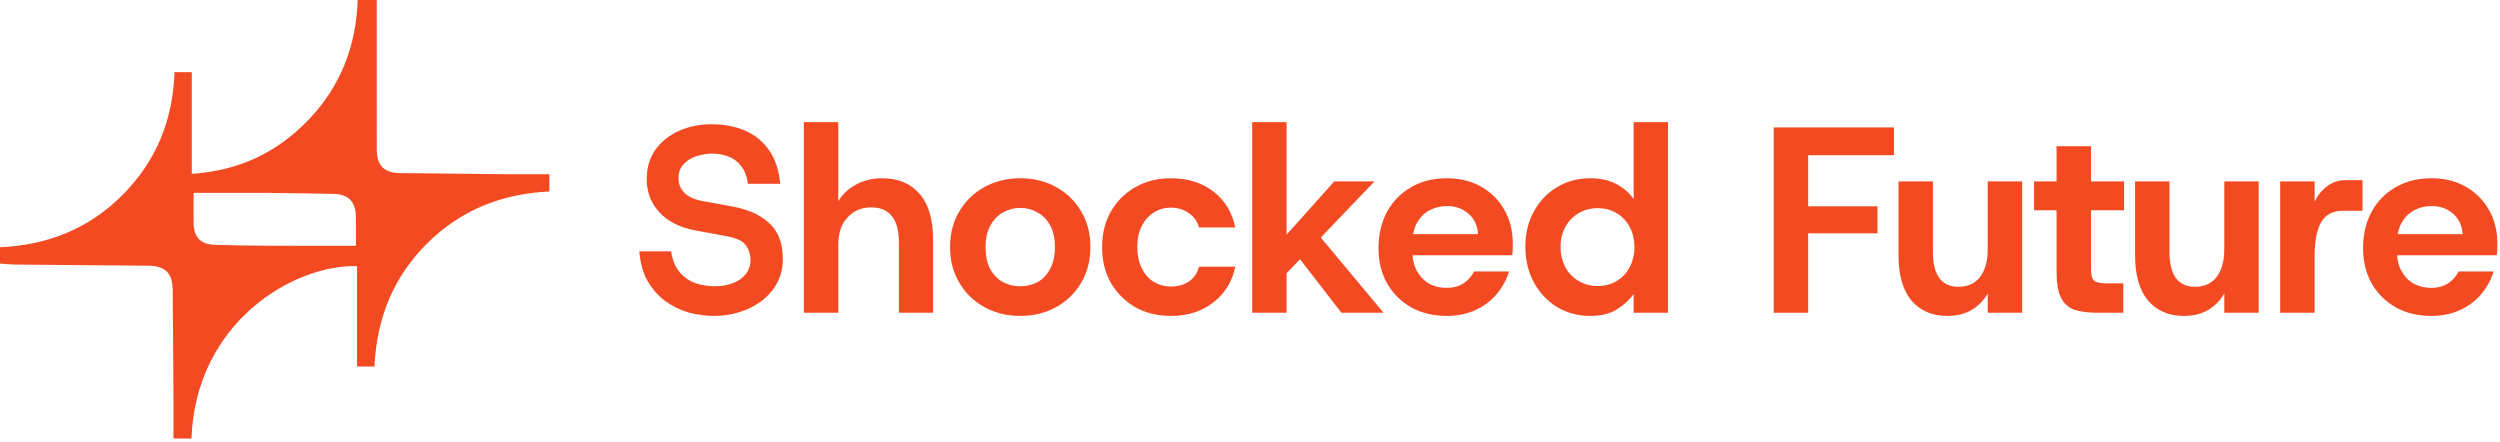
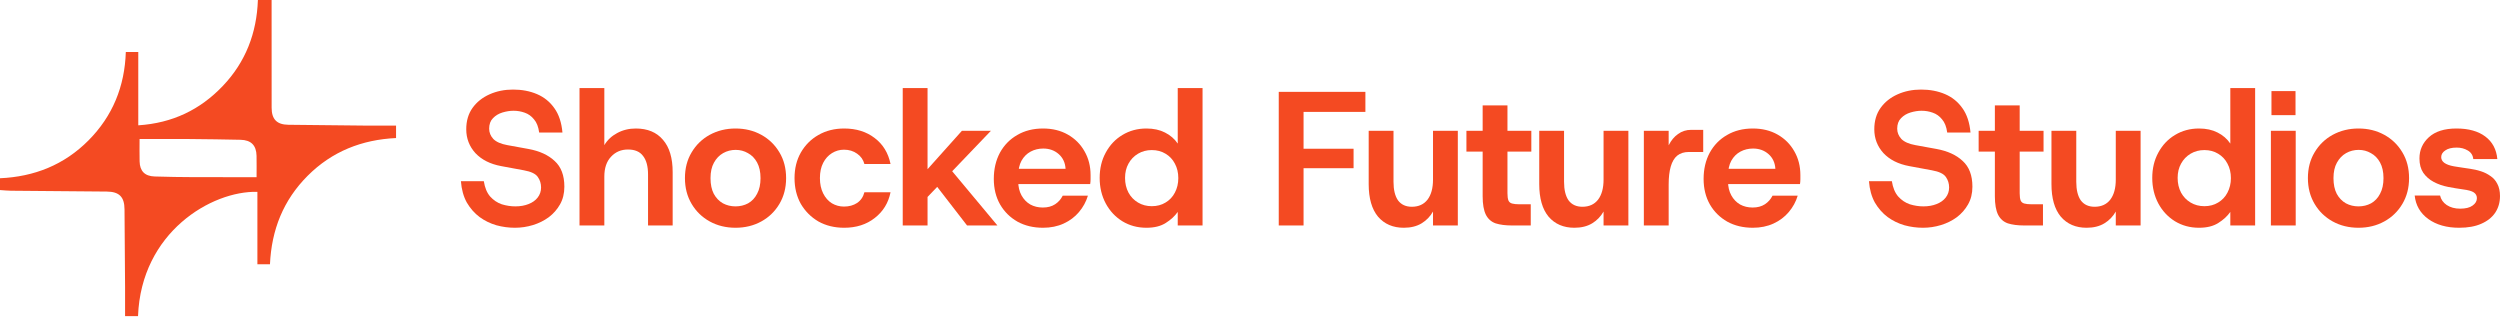
- <svg xmlns="http://www.w3.org/2000/svg" width="527" height="93" viewBox="0 0 527 93" fill="none">
-   <path d="M106.718 36.722C109.877 36.722 112.791 36.722 115.807 36.722C115.807 38.074 115.807 39.107 115.807 40.365C105.862 40.836 97.109 44.24 89.959 51.396C82.845 58.516 79.397 67.185 78.939 77.264C77.781 77.264 76.687 77.264 75.262 77.264C75.262 70.177 75.262 63.129 75.262 56.093C61.864 55.746 41.255 67.929 40.36 92.436C39.283 92.436 38.194 92.436 36.573 92.436C36.573 89.631 36.588 86.751 36.57 83.871C36.524 76.314 36.466 68.756 36.408 61.199C36.381 57.565 34.867 56.046 31.206 56.012C21.866 55.927 12.527 55.86 3.187 55.77C2.148 55.76 1.11 55.644 0 55.572C0 54.393 0 53.352 0 52.119C10.01 51.679 18.764 48.216 25.882 41.045C32.947 33.928 36.47 25.26 36.787 15.201C38.017 15.201 39.048 15.201 40.431 15.201C40.431 22.212 40.431 29.237 40.431 36.645C50.473 35.989 58.539 32.064 65.151 25.133C71.816 18.146 75.075 9.667 75.409 0C76.668 0 77.78 0 79.416 0C79.416 10.571 79.401 21.044 79.425 31.517C79.433 34.897 80.971 36.441 84.305 36.483C91.695 36.578 99.085 36.644 106.718 36.722ZM55.282 40.652C50.518 40.652 45.754 40.652 40.81 40.652C40.81 42.863 40.767 45.034 40.821 47.203C40.891 50.022 42.33 51.507 45.194 51.602C49.082 51.732 52.973 51.78 56.864 51.8C62.839 51.831 68.816 51.808 75.023 51.808C75.023 49.734 75.059 47.645 75.014 45.558C74.95 42.515 73.447 40.955 70.353 40.873C65.493 40.744 60.63 40.72 55.282 40.652Z" fill="#F44A22" />
-   <path d="M150.564 66.596C148.741 66.596 146.936 66.354 145.15 65.871C143.364 65.35 141.727 64.55 140.239 63.471C138.751 62.355 137.504 60.941 136.5 59.229C135.532 57.48 134.956 55.397 134.77 52.978H141.467C141.764 54.876 142.378 56.364 143.309 57.443C144.276 58.522 145.411 59.285 146.713 59.731C148.052 60.141 149.373 60.345 150.676 60.345C152.127 60.345 153.41 60.122 154.526 59.675C155.68 59.229 156.573 58.596 157.205 57.778C157.875 56.922 158.21 55.936 158.21 54.82C158.21 53.667 157.894 52.643 157.261 51.75C156.629 50.82 155.271 50.169 153.187 49.797L146.546 48.569C143.346 47.974 140.834 46.709 139.011 44.774C137.225 42.802 136.332 40.477 136.332 37.798C136.332 35.342 136.946 33.258 138.174 31.547C139.402 29.835 141.058 28.515 143.141 27.584C145.225 26.654 147.513 26.189 150.006 26.189C152.61 26.189 154.954 26.636 157.038 27.529C159.122 28.422 160.814 29.798 162.117 31.659C163.419 33.482 164.2 35.844 164.461 38.747H157.652C157.429 37.072 156.926 35.789 156.145 34.896C155.401 33.965 154.489 33.314 153.41 32.942C152.368 32.57 151.289 32.384 150.173 32.384C149.131 32.384 148.052 32.552 146.936 32.886C145.82 33.221 144.89 33.779 144.146 34.561C143.402 35.305 143.03 36.328 143.03 37.63C143.03 38.747 143.439 39.751 144.257 40.644C145.113 41.5 146.471 42.095 148.332 42.43L154.471 43.546C157.745 44.142 160.312 45.314 162.173 47.062C164.07 48.774 165.019 51.285 165.019 54.597C165.019 56.569 164.591 58.299 163.735 59.787C162.917 61.238 161.819 62.485 160.442 63.526C159.066 64.531 157.522 65.294 155.81 65.815C154.099 66.336 152.35 66.596 150.564 66.596Z" fill="#F44A22" />
-   <path d="M169.451 65.926V25.743H176.707V42.43C177.6 40.942 178.846 39.77 180.446 38.914C182.083 38.021 183.906 37.575 185.916 37.575C189.339 37.575 191.98 38.672 193.841 40.867C195.738 43.025 196.687 46.188 196.687 50.355V65.926H189.488V51.025C189.488 48.644 189.004 46.839 188.036 45.611C187.106 44.346 185.637 43.714 183.627 43.714C181.618 43.714 179.962 44.421 178.66 45.834C177.358 47.211 176.707 49.146 176.707 51.639V65.926H169.451Z" fill="#F44A22" />
-   <path d="M215.068 66.596C212.277 66.596 209.766 65.982 207.533 64.754C205.301 63.526 203.533 61.815 202.231 59.62C200.929 57.425 200.278 54.913 200.278 52.085C200.278 49.22 200.929 46.709 202.231 44.551C203.533 42.356 205.301 40.644 207.533 39.416C209.803 38.188 212.314 37.575 215.068 37.575C217.858 37.575 220.37 38.188 222.602 39.416C224.834 40.644 226.602 42.356 227.904 44.551C229.206 46.709 229.857 49.22 229.857 52.085C229.857 54.913 229.206 57.425 227.904 59.62C226.602 61.815 224.834 63.526 222.602 64.754C220.37 65.982 217.858 66.596 215.068 66.596ZM215.068 60.345C216.407 60.345 217.635 60.048 218.751 59.452C219.867 58.82 220.742 57.89 221.374 56.662C222.044 55.434 222.379 53.908 222.379 52.085C222.379 50.262 222.044 48.737 221.374 47.509C220.704 46.281 219.811 45.369 218.695 44.774C217.616 44.142 216.426 43.825 215.123 43.825C213.784 43.825 212.556 44.142 211.44 44.774C210.324 45.407 209.431 46.337 208.761 47.565C208.091 48.755 207.756 50.262 207.756 52.085C207.756 53.908 208.073 55.434 208.705 56.662C209.375 57.89 210.268 58.82 211.384 59.452C212.5 60.048 213.728 60.345 215.068 60.345Z" fill="#F44A22" />
-   <path d="M246.833 66.596C244.006 66.596 241.494 65.982 239.299 64.754C237.141 63.489 235.429 61.778 234.164 59.62C232.937 57.425 232.323 54.913 232.323 52.085C232.323 49.258 232.937 46.765 234.164 44.607C235.429 42.411 237.141 40.7 239.299 39.472C241.494 38.207 244.006 37.575 246.833 37.575C250.368 37.575 253.345 38.505 255.763 40.365C258.182 42.188 259.726 44.718 260.395 47.955H252.749C252.414 46.69 251.707 45.686 250.628 44.941C249.549 44.16 248.266 43.77 246.778 43.77C245.513 43.77 244.34 44.104 243.261 44.774C242.182 45.444 241.327 46.393 240.694 47.62C240.062 48.848 239.745 50.337 239.745 52.085C239.745 53.797 240.062 55.285 240.694 56.55C241.327 57.815 242.182 58.783 243.261 59.452C244.34 60.085 245.513 60.401 246.778 60.401C248.266 60.401 249.549 60.048 250.628 59.341C251.707 58.596 252.414 57.555 252.749 56.215H260.395C259.763 59.341 258.219 61.852 255.763 63.75C253.345 65.647 250.368 66.596 246.833 66.596Z" fill="#F44A22" />
-   <path d="M270.768 58.057L267.475 53.648L281.26 38.244H289.743L270.768 58.057ZM263.959 65.926V25.743H271.214V65.926H263.959ZM282.767 65.926L272.107 52.141L276.516 47.788L291.641 65.926H282.767Z" fill="#F44A22" />
-   <path d="M304.988 66.596C302.16 66.596 299.667 66.001 297.509 64.81C295.351 63.582 293.658 61.908 292.43 59.787C291.202 57.629 290.588 55.136 290.588 52.309C290.588 49.444 291.184 46.895 292.374 44.663C293.602 42.43 295.295 40.7 297.453 39.472C299.611 38.207 302.123 37.575 304.988 37.575C307.741 37.575 310.159 38.17 312.243 39.361C314.327 40.551 315.945 42.17 317.099 44.216C318.289 46.262 318.884 48.588 318.884 51.192C318.884 51.564 318.884 51.974 318.884 52.42C318.884 52.867 318.847 53.332 318.773 53.815H295.835V49.351H311.573C311.462 47.565 310.792 46.132 309.564 45.053C308.336 43.974 306.829 43.435 305.043 43.435C303.704 43.435 302.476 43.732 301.36 44.328C300.244 44.923 299.351 45.816 298.681 47.007C298.048 48.16 297.732 49.648 297.732 51.471V53.034C297.732 54.597 298.048 55.955 298.681 57.108C299.314 58.262 300.169 59.155 301.248 59.787C302.327 60.383 303.555 60.68 304.932 60.68C306.346 60.68 307.536 60.364 308.504 59.731C309.471 59.099 310.215 58.262 310.736 57.22H318.103C317.582 58.969 316.708 60.569 315.48 62.02C314.289 63.434 312.801 64.55 311.015 65.368C309.229 66.187 307.22 66.596 304.988 66.596Z" fill="#F44A22" />
-   <path d="M335.217 66.596C332.612 66.596 330.268 65.963 328.185 64.698C326.138 63.434 324.52 61.703 323.329 59.508C322.139 57.276 321.543 54.783 321.543 52.029C321.543 49.239 322.139 46.765 323.329 44.607C324.52 42.411 326.138 40.7 328.185 39.472C330.268 38.207 332.612 37.575 335.217 37.575C337.301 37.575 339.105 37.965 340.631 38.747C342.193 39.528 343.44 40.607 344.37 41.984V25.743H351.625V65.926H344.37V61.964C343.514 63.192 342.342 64.271 340.854 65.201C339.403 66.131 337.524 66.596 335.217 66.596ZM336.78 60.289C338.305 60.289 339.645 59.936 340.798 59.229C341.989 58.522 342.9 57.555 343.533 56.327C344.202 55.062 344.537 53.648 344.537 52.085C344.537 50.485 344.202 49.072 343.533 47.844C342.9 46.616 341.989 45.648 340.798 44.941C339.645 44.235 338.305 43.881 336.78 43.881C335.291 43.881 333.952 44.235 332.761 44.941C331.571 45.648 330.64 46.616 329.971 47.844C329.301 49.034 328.966 50.43 328.966 52.029C328.966 53.629 329.301 55.062 329.971 56.327C330.64 57.555 331.571 58.522 332.761 59.229C333.952 59.936 335.291 60.289 336.78 60.289Z" fill="#F44A22" />
-   <path d="M373.905 65.926V26.859H399.243V32.719H381.16V43.49H395.783V49.183H381.16V65.926H373.905Z" fill="#F44A22" />
-   <path d="M410.473 66.596C407.31 66.596 404.799 65.517 402.938 63.359C401.115 61.164 400.204 57.983 400.204 53.815V38.244H407.459V53.146C407.459 55.527 407.905 57.35 408.798 58.615C409.729 59.843 411.068 60.457 412.817 60.457C414.789 60.457 416.314 59.769 417.393 58.392C418.472 56.978 419.012 55.025 419.012 52.532V38.244H426.267V65.926H419.012V61.852C418.193 63.303 417.077 64.457 415.663 65.312C414.249 66.168 412.519 66.596 410.473 66.596Z" fill="#F44A22" />
-   <path d="M442.066 65.926C440.206 65.926 438.625 65.722 437.322 65.312C436.057 64.866 435.109 64.029 434.476 62.801C433.844 61.536 433.527 59.731 433.527 57.387V44.328H428.783V38.244H433.527V30.821H440.783V38.244H447.759V44.328H440.783V56.494C440.783 57.425 440.876 58.132 441.062 58.615C441.248 59.062 441.601 59.359 442.122 59.508C442.643 59.657 443.35 59.731 444.243 59.731H447.592V65.926H442.066Z" fill="#F44A22" />
-   <path d="M460.343 66.596C457.18 66.596 454.669 65.517 452.808 63.359C450.985 61.164 450.073 57.983 450.073 53.815V38.244H457.329V53.146C457.329 55.527 457.775 57.35 458.668 58.615C459.598 59.843 460.938 60.457 462.687 60.457C464.659 60.457 466.184 59.769 467.263 58.392C468.342 56.978 468.882 55.025 468.882 52.532V38.244H476.137V65.926H468.882V61.852C468.063 63.303 466.947 64.457 465.533 65.312C464.119 66.168 462.389 66.596 460.343 66.596Z" fill="#F44A22" />
-   <path d="M480.663 65.926V38.244H487.918V42.486C488.625 41.072 489.536 39.974 490.653 39.193C491.769 38.374 493.052 37.965 494.504 37.965H498.02V44.439H493.778C492.439 44.439 491.322 44.793 490.429 45.5C489.574 46.207 488.941 47.267 488.532 48.681C488.123 50.095 487.918 51.843 487.918 53.927V65.926H480.663Z" fill="#F44A22" />
-   <path d="M512.533 66.596C509.706 66.596 507.213 66.001 505.055 64.81C502.897 63.582 501.204 61.908 499.976 59.787C498.748 57.629 498.134 55.136 498.134 52.309C498.134 49.444 498.73 46.895 499.92 44.663C501.148 42.43 502.841 40.7 504.999 39.472C507.157 38.207 509.669 37.575 512.533 37.575C515.287 37.575 517.705 38.17 519.789 39.361C521.872 40.551 523.491 42.17 524.644 44.216C525.835 46.262 526.43 48.588 526.43 51.192C526.43 51.564 526.43 51.974 526.43 52.42C526.43 52.867 526.393 53.332 526.319 53.815H503.38V49.351H519.119C519.007 47.565 518.338 46.132 517.11 45.053C515.882 43.974 514.375 43.435 512.589 43.435C511.25 43.435 510.022 43.732 508.906 44.328C507.79 44.923 506.897 45.816 506.227 47.007C505.594 48.16 505.278 49.648 505.278 51.471V53.034C505.278 54.597 505.594 55.955 506.227 57.108C506.859 58.262 507.715 59.155 508.794 59.787C509.873 60.383 511.101 60.68 512.478 60.68C513.892 60.68 515.082 60.364 516.049 59.731C517.017 59.099 517.761 58.262 518.282 57.22H525.649C525.128 58.969 524.254 60.569 523.026 62.02C521.835 63.434 520.347 64.55 518.561 65.368C516.775 66.187 514.766 66.596 512.533 66.596Z" fill="#F44A22" />
+ <svg xmlns="http://www.w3.org/2000/svg" width="663" height="84" viewBox="0 0 663 84" fill="none">
+   <path d="M96.791 33.306C99.656 33.306 102.299 33.306 105.034 33.306C105.034 34.533 105.034 35.469 105.034 36.61C96.014 37.037 88.076 40.124 81.591 46.615C75.138 53.072 72.011 60.935 71.596 70.076C70.546 70.076 69.554 70.076 68.261 70.076C68.261 63.649 68.261 57.257 68.261 50.875C56.109 50.56 37.418 61.61 36.606 83.838C35.629 83.838 34.641 83.838 33.171 83.838C33.171 81.293 33.184 78.681 33.169 76.069C33.127 69.215 33.074 62.36 33.022 55.506C32.997 52.21 31.624 50.832 28.303 50.802C19.832 50.724 11.361 50.664 2.891 50.582C1.948 50.573 1.006 50.468 0 50.403C0 49.333 0 48.389 0 47.271C9.079 46.872 17.018 43.731 23.475 37.227C29.882 30.772 33.078 22.91 33.365 13.787C34.481 13.787 35.415 13.787 36.67 13.787C36.67 20.146 36.67 26.517 36.67 33.236C45.778 32.641 53.094 29.081 59.09 22.795C65.135 16.458 68.091 8.767 68.394 0C69.536 0 70.544 0 72.029 0C72.029 9.587 72.015 19.086 72.037 28.585C72.043 31.651 73.439 33.051 76.463 33.09C83.165 33.175 89.867 33.235 96.791 33.306ZM50.139 36.87C45.819 36.87 41.498 36.87 37.014 36.87C37.014 38.876 36.975 40.845 37.024 42.812C37.087 45.369 38.392 46.716 40.99 46.802C44.516 46.92 48.046 46.963 51.574 46.981C56.994 47.01 62.414 46.989 68.044 46.989C68.044 45.107 68.077 43.213 68.037 41.32C67.978 38.56 66.614 37.145 63.809 37.071C59.401 36.954 54.99 36.932 50.139 36.87Z" fill="#F44A22" />
+   <path d="M136.558 60.401C134.904 60.401 133.267 60.182 131.648 59.743C130.028 59.271 128.543 58.545 127.193 57.567C125.843 56.554 124.713 55.272 123.802 53.719C122.924 52.133 122.401 50.244 122.232 48.05H128.307C128.577 49.771 129.133 51.121 129.977 52.1C130.855 53.078 131.884 53.77 133.065 54.175C134.28 54.546 135.478 54.732 136.659 54.732C137.975 54.732 139.139 54.529 140.152 54.124C141.198 53.719 142.008 53.146 142.581 52.403C143.189 51.627 143.492 50.733 143.492 49.721C143.492 48.675 143.206 47.746 142.632 46.937C142.058 46.093 140.826 45.502 138.937 45.165L132.913 44.051C130.011 43.511 127.733 42.364 126.079 40.609C124.46 38.821 123.65 36.712 123.65 34.282C123.65 32.055 124.207 30.165 125.32 28.613C126.434 27.06 127.935 25.862 129.825 25.019C131.715 24.175 133.79 23.753 136.051 23.753C138.414 23.753 140.54 24.158 142.429 24.968C144.319 25.778 145.855 27.026 147.036 28.714C148.217 30.367 148.925 32.51 149.162 35.142H142.986C142.784 33.624 142.328 32.46 141.619 31.65C140.945 30.806 140.118 30.215 139.139 29.878C138.194 29.541 137.216 29.372 136.203 29.372C135.258 29.372 134.28 29.524 133.267 29.827C132.255 30.131 131.411 30.637 130.736 31.346C130.061 32.021 129.724 32.949 129.724 34.13C129.724 35.142 130.095 36.053 130.838 36.863C131.614 37.64 132.846 38.179 134.533 38.483L140.101 39.496C143.071 40.035 145.399 41.099 147.086 42.685C148.807 44.237 149.668 46.515 149.668 49.518C149.668 51.307 149.28 52.876 148.504 54.226C147.761 55.542 146.766 56.672 145.517 57.617C144.269 58.528 142.868 59.22 141.316 59.693C139.763 60.165 138.177 60.401 136.558 60.401Z" fill="#F44A22" />
+   <path d="M153.688 59.794V23.348H160.269V38.483C161.079 37.133 162.209 36.07 163.66 35.294C165.145 34.484 166.798 34.079 168.621 34.079C171.725 34.079 174.121 35.075 175.809 37.066C177.53 39.023 178.39 41.892 178.39 45.671V59.794H171.86V46.279C171.86 44.119 171.422 42.482 170.544 41.368C169.701 40.221 168.368 39.648 166.545 39.648C164.723 39.648 163.221 40.289 162.04 41.571C160.859 42.82 160.269 44.574 160.269 46.835V59.794H153.688Z" fill="#F44A22" />
+   <path d="M195.061 60.401C192.53 60.401 190.252 59.844 188.227 58.731C186.203 57.617 184.6 56.065 183.419 54.074C182.237 52.083 181.647 49.805 181.647 47.24C181.647 44.642 182.237 42.364 183.419 40.407C184.6 38.416 186.203 36.863 188.227 35.75C190.286 34.636 192.564 34.079 195.061 34.079C197.592 34.079 199.87 34.636 201.894 35.75C203.919 36.863 205.522 38.416 206.703 40.407C207.884 42.364 208.475 44.642 208.475 47.24C208.475 49.805 207.884 52.083 206.703 54.074C205.522 56.065 203.919 57.617 201.894 58.731C199.87 59.844 197.592 60.401 195.061 60.401ZM195.061 54.732C196.276 54.732 197.389 54.462 198.402 53.922C199.414 53.348 200.207 52.505 200.781 51.391C201.388 50.277 201.692 48.894 201.692 47.24C201.692 45.587 201.388 44.203 200.781 43.09C200.173 41.976 199.363 41.149 198.351 40.609C197.372 40.035 196.293 39.749 195.111 39.749C193.897 39.749 192.783 40.035 191.771 40.609C190.758 41.183 189.948 42.026 189.341 43.14C188.733 44.22 188.43 45.587 188.43 47.24C188.43 48.894 188.717 50.277 189.29 51.391C189.898 52.505 190.708 53.348 191.72 53.922C192.732 54.462 193.846 54.732 195.061 54.732Z" fill="#F44A22" />
+   <path d="M223.872 60.401C221.307 60.401 219.029 59.844 217.038 58.731C215.081 57.583 213.529 56.031 212.381 54.074C211.268 52.083 210.711 49.805 210.711 47.24C210.711 44.676 211.268 42.415 212.381 40.457C213.529 38.466 215.081 36.914 217.038 35.8C219.029 34.653 221.307 34.079 223.872 34.079C227.078 34.079 229.777 34.923 231.971 36.61C234.164 38.264 235.565 40.559 236.172 43.495H229.237C228.934 42.347 228.292 41.436 227.314 40.761C226.335 40.052 225.171 39.698 223.821 39.698C222.674 39.698 221.611 40.002 220.632 40.609C219.654 41.217 218.877 42.077 218.304 43.191C217.73 44.304 217.443 45.654 217.443 47.24C217.443 48.793 217.73 50.142 218.304 51.29C218.877 52.437 219.654 53.315 220.632 53.922C221.611 54.496 222.674 54.782 223.821 54.782C225.171 54.782 226.335 54.462 227.314 53.821C228.292 53.146 228.934 52.201 229.237 50.986H236.172C235.598 53.821 234.198 56.099 231.971 57.82C229.777 59.541 227.078 60.401 223.872 60.401Z" fill="#F44A22" />
+   <path d="M245.58 52.657L242.593 48.658L255.096 34.687H262.79L245.58 52.657ZM239.404 59.794V23.348H245.985V59.794H239.404ZM256.463 59.794L246.795 47.291L250.794 43.343L264.511 59.794H256.463Z" fill="#F44A22" />
+   <path d="M276.616 60.401C274.052 60.401 271.791 59.861 269.833 58.781C267.876 57.668 266.341 56.149 265.227 54.226C264.113 52.269 263.557 50.008 263.557 47.443C263.557 44.844 264.097 42.533 265.176 40.508C266.29 38.483 267.826 36.914 269.783 35.8C271.74 34.653 274.018 34.079 276.616 34.079C279.114 34.079 281.307 34.619 283.197 35.699C285.087 36.779 286.555 38.247 287.601 40.103C288.681 41.959 289.22 44.068 289.22 46.43C289.22 46.768 289.22 47.139 289.22 47.544C289.22 47.949 289.187 48.371 289.119 48.809H268.315V44.76H282.589C282.488 43.14 281.881 41.841 280.767 40.862C279.653 39.884 278.287 39.394 276.667 39.394C275.452 39.394 274.338 39.664 273.326 40.204C272.314 40.744 271.504 41.554 270.896 42.634C270.323 43.68 270.036 45.03 270.036 46.684V48.101C270.036 49.518 270.323 50.75 270.896 51.796C271.47 52.842 272.246 53.652 273.225 54.226C274.204 54.766 275.317 55.036 276.566 55.036C277.848 55.036 278.928 54.749 279.805 54.175C280.683 53.601 281.358 52.842 281.83 51.897H288.512C288.039 53.483 287.246 54.934 286.133 56.251C285.053 57.533 283.703 58.545 282.083 59.288C280.463 60.03 278.641 60.401 276.616 60.401Z" fill="#F44A22" />
+   <path d="M304.034 60.401C301.671 60.401 299.545 59.828 297.656 58.68C295.8 57.533 294.332 55.964 293.252 53.973C292.172 51.948 291.632 49.687 291.632 47.19C291.632 44.659 292.172 42.415 293.252 40.457C294.332 38.466 295.8 36.914 297.656 35.8C299.545 34.653 301.671 34.079 304.034 34.079C305.923 34.079 307.56 34.434 308.944 35.142C310.361 35.851 311.492 36.83 312.335 38.078V23.348H318.916V59.794H312.335V56.2C311.559 57.313 310.496 58.292 309.146 59.136C307.83 59.979 306.126 60.401 304.034 60.401ZM305.451 54.681C306.835 54.681 308.049 54.361 309.096 53.719C310.175 53.078 311.002 52.201 311.576 51.087C312.183 49.94 312.487 48.658 312.487 47.24C312.487 45.789 312.183 44.507 311.576 43.393C311.002 42.28 310.175 41.402 309.096 40.761C308.049 40.12 306.835 39.799 305.451 39.799C304.101 39.799 302.886 40.12 301.806 40.761C300.727 41.402 299.883 42.28 299.275 43.393C298.668 44.473 298.364 45.739 298.364 47.19C298.364 48.641 298.668 49.94 299.275 51.087C299.883 52.201 300.727 53.078 301.806 53.719C302.886 54.361 304.101 54.681 305.451 54.681Z" fill="#F44A22" />
+   <path d="M339.123 59.794V24.36H362.104V29.675H345.703V39.445H358.966V44.608H345.703V59.794H339.123Z" fill="#F44A22" />
+   <path d="M372.289 60.401C369.421 60.401 367.143 59.423 365.455 57.465C363.802 55.474 362.975 52.589 362.975 48.809V34.687H369.556V48.202C369.556 50.362 369.961 52.015 370.77 53.163C371.614 54.276 372.829 54.833 374.415 54.833C376.204 54.833 377.587 54.209 378.566 52.96C379.544 51.678 380.034 49.906 380.034 47.645V34.687H386.614V59.794H380.034V56.099C379.291 57.415 378.279 58.461 376.997 59.237C375.714 60.013 374.145 60.401 372.289 60.401Z" fill="#F44A22" />
+   <path d="M400.944 59.794C399.256 59.794 397.822 59.608 396.641 59.237C395.494 58.832 394.633 58.073 394.06 56.959C393.486 55.812 393.199 54.175 393.199 52.049V40.204H388.896V34.687H393.199V27.954H399.779V34.687H406.107V40.204H399.779V51.239C399.779 52.083 399.864 52.724 400.033 53.163C400.201 53.568 400.522 53.838 400.994 53.973C401.467 54.108 402.108 54.175 402.918 54.175H405.955V59.794H400.944Z" fill="#F44A22" />
+   <path d="M417.52 60.401C414.651 60.401 412.374 59.423 410.686 57.465C409.033 55.474 408.206 52.589 408.206 48.809V34.687H414.786V48.202C414.786 50.362 415.191 52.015 416.001 53.163C416.845 54.276 418.06 54.833 419.646 54.833C421.434 54.833 422.818 54.209 423.797 52.96C424.775 51.678 425.265 49.906 425.265 47.645V34.687H431.845V59.794H425.265V56.099C424.522 57.415 423.51 58.461 422.227 59.237C420.945 60.013 419.376 60.401 417.52 60.401Z" fill="#F44A22" />
+   <path d="M435.949 59.794V34.687H442.53V38.534C443.171 37.252 443.998 36.256 445.01 35.547C446.023 34.805 447.187 34.434 448.503 34.434H451.692V40.306H447.845C446.63 40.306 445.618 40.626 444.808 41.267C444.032 41.908 443.458 42.87 443.087 44.153C442.716 45.435 442.53 47.021 442.53 48.911V59.794H435.949Z" fill="#F44A22" />
+   <path d="M464.856 60.401C462.291 60.401 460.03 59.861 458.073 58.781C456.115 57.668 454.58 56.149 453.466 54.226C452.353 52.269 451.796 50.008 451.796 47.443C451.796 44.844 452.336 42.533 453.416 40.508C454.529 38.483 456.065 36.914 458.022 35.8C459.979 34.653 462.257 34.079 464.856 34.079C467.353 34.079 469.546 34.619 471.436 35.699C473.326 36.779 474.794 38.247 475.84 40.103C476.92 41.959 477.46 44.068 477.46 46.43C477.46 46.768 477.46 47.139 477.46 47.544C477.46 47.949 477.426 48.371 477.359 48.809H456.554V44.76H470.829C470.727 43.14 470.12 41.841 469.006 40.862C467.893 39.884 466.526 39.394 464.906 39.394C463.691 39.394 462.578 39.664 461.565 40.204C460.553 40.744 459.743 41.554 459.136 42.634C458.562 43.68 458.275 45.03 458.275 46.684V48.101C458.275 49.518 458.562 50.75 459.136 51.796C459.709 52.842 460.486 53.652 461.464 54.226C462.443 54.766 463.556 55.036 464.805 55.036C466.087 55.036 467.167 54.749 468.045 54.175C468.922 53.601 469.597 52.842 470.069 51.897H476.751C476.279 53.483 475.486 54.934 474.372 56.251C473.292 57.533 471.942 58.545 470.323 59.288C468.703 60.03 466.88 60.401 464.856 60.401Z" fill="#F44A22" />
+   <path d="M509.971 60.401C508.318 60.401 506.681 60.182 505.061 59.743C503.442 59.271 501.957 58.545 500.607 57.567C499.257 56.554 498.127 55.272 497.215 53.719C496.338 52.133 495.815 50.244 495.646 48.05H501.721C501.99 49.771 502.547 51.121 503.391 52.1C504.268 53.078 505.298 53.77 506.479 54.175C507.694 54.546 508.892 54.732 510.073 54.732C511.389 54.732 512.553 54.529 513.565 54.124C514.611 53.719 515.421 53.146 515.995 52.403C516.602 51.627 516.906 50.733 516.906 49.721C516.906 48.675 516.619 47.746 516.046 46.937C515.472 46.093 514.24 45.502 512.351 45.165L506.327 44.051C503.425 43.511 501.147 42.364 499.493 40.609C497.873 38.821 497.064 36.712 497.064 34.282C497.064 32.055 497.62 30.165 498.734 28.613C499.848 27.06 501.349 25.862 503.239 25.019C505.129 24.175 507.204 23.753 509.465 23.753C511.827 23.753 513.953 24.158 515.843 24.968C517.733 25.778 519.268 27.026 520.45 28.714C521.631 30.367 522.339 32.51 522.576 35.142H516.4C516.198 33.624 515.742 32.46 515.033 31.65C514.358 30.806 513.532 30.215 512.553 29.878C511.608 29.541 510.629 29.372 509.617 29.372C508.672 29.372 507.694 29.524 506.681 29.827C505.669 30.131 504.825 30.637 504.15 31.346C503.475 32.021 503.138 32.949 503.138 34.13C503.138 35.142 503.509 36.053 504.251 36.863C505.028 37.64 506.259 38.179 507.947 38.483L513.515 39.496C516.484 40.035 518.813 41.099 520.5 42.685C522.221 44.237 523.082 46.515 523.082 49.518C523.082 51.307 522.694 52.876 521.918 54.226C521.175 55.542 520.18 56.672 518.931 57.617C517.682 58.528 516.282 59.22 514.73 59.693C513.177 60.165 511.591 60.401 509.971 60.401Z" fill="#F44A22" />
+   <path d="M536.784 59.794C535.097 59.794 533.663 59.608 532.482 59.237C531.334 58.832 530.474 58.073 529.9 56.959C529.327 55.812 529.04 54.175 529.04 52.049V40.204H524.737V34.687H529.04V27.954H535.62V34.687H541.948V40.204H535.62V51.239C535.62 52.083 535.705 52.724 535.873 53.163C536.042 53.568 536.363 53.838 536.835 53.973C537.308 54.108 537.949 54.175 538.759 54.175H541.796V59.794H536.784Z" fill="#F44A22" />
+   <path d="M553.361 60.401C550.492 60.401 548.214 59.423 546.527 57.465C544.873 55.474 544.047 52.589 544.047 48.809V34.687H550.627V48.202C550.627 50.362 551.032 52.015 551.842 53.163C552.686 54.276 553.901 54.833 555.487 54.833C557.275 54.833 558.659 54.209 559.637 52.96C560.616 51.678 561.105 49.906 561.105 47.645V34.687H567.686V59.794H561.105V56.099C560.363 57.415 559.35 58.461 558.068 59.237C556.786 60.013 555.217 60.401 553.361 60.401Z" fill="#F44A22" />
+   <path d="M583.18 60.401C580.817 60.401 578.691 59.828 576.802 58.68C574.945 57.533 573.478 55.964 572.398 53.973C571.318 51.948 570.778 49.687 570.778 47.19C570.778 44.659 571.318 42.415 572.398 40.457C573.478 38.466 574.945 36.914 576.802 35.8C578.691 34.653 580.817 34.079 583.18 34.079C585.069 34.079 586.706 34.434 588.09 35.142C589.507 35.851 590.637 36.83 591.481 38.078V23.348H598.061V59.794H591.481V56.2C590.705 57.313 589.642 58.292 588.292 59.136C586.976 59.979 585.272 60.401 583.18 60.401ZM584.597 54.681C585.98 54.681 587.195 54.361 588.241 53.719C589.321 53.078 590.148 52.201 590.722 51.087C591.329 49.94 591.633 48.658 591.633 47.24C591.633 45.789 591.329 44.507 590.722 43.393C590.148 42.28 589.321 41.402 588.241 40.761C587.195 40.12 585.98 39.799 584.597 39.799C583.247 39.799 582.032 40.12 580.952 40.761C579.872 41.402 579.029 42.28 578.421 43.393C577.814 44.473 577.51 45.739 577.51 47.19C577.51 48.641 577.814 49.94 578.421 51.087C579.029 52.201 579.872 53.078 580.952 53.719C582.032 54.361 583.247 54.681 584.597 54.681Z" fill="#F44A22" />
+   <path d="M602.241 59.794V34.687H608.821V59.794H602.241ZM602.393 30.536V24.158H608.771V30.536H602.393Z" fill="#F44A22" />
+   <path d="M625.47 60.401C622.94 60.401 620.662 59.844 618.637 58.731C616.612 57.617 615.009 56.065 613.828 54.074C612.647 52.083 612.056 49.805 612.056 47.24C612.056 44.642 612.647 42.364 613.828 40.407C615.009 38.416 616.612 36.863 618.637 35.75C620.695 34.636 622.973 34.079 625.47 34.079C628.001 34.079 630.279 34.636 632.304 35.75C634.329 36.863 635.932 38.416 637.113 40.407C638.294 42.364 638.884 44.642 638.884 47.24C638.884 49.805 638.294 52.083 637.113 54.074C635.932 56.065 634.329 57.617 632.304 58.731C630.279 59.844 628.001 60.401 625.47 60.401ZM625.47 54.732C626.685 54.732 627.799 54.462 628.811 53.922C629.824 53.348 630.617 52.505 631.19 51.391C631.798 50.277 632.102 48.894 632.102 47.24C632.102 45.587 631.798 44.203 631.19 43.09C630.583 41.976 629.773 41.149 628.761 40.609C627.782 40.035 626.702 39.749 625.521 39.749C624.306 39.749 623.193 40.035 622.18 40.609C621.168 41.183 620.358 42.026 619.751 43.14C619.143 44.22 618.839 45.587 618.839 47.24C618.839 48.894 619.126 50.277 619.7 51.391C620.307 52.505 621.117 53.348 622.13 53.922C623.142 54.462 624.256 54.732 625.47 54.732Z" fill="#F44A22" />
+   <path d="M652.167 60.401C648.86 60.401 646.127 59.625 643.967 58.073C641.841 56.52 640.643 54.445 640.373 51.847H647.105C647.342 52.893 647.932 53.736 648.877 54.378C649.856 55.019 651.037 55.339 652.42 55.339C653.871 55.339 654.968 55.069 655.711 54.529C656.487 53.989 656.875 53.331 656.875 52.555C656.875 51.914 656.605 51.408 656.065 51.037C655.525 50.666 654.563 50.396 653.18 50.227C652.673 50.159 652.015 50.058 651.205 49.923C650.396 49.788 649.738 49.67 649.231 49.569C647.848 49.299 646.582 48.86 645.435 48.253C644.288 47.645 643.36 46.835 642.651 45.823C641.976 44.811 641.639 43.545 641.639 42.026C641.639 39.799 642.465 37.926 644.119 36.408C645.806 34.855 648.253 34.079 651.459 34.079C654.664 34.079 657.212 34.788 659.102 36.205C660.992 37.623 662.055 39.614 662.291 42.178H655.913C655.812 41.166 655.322 40.407 654.445 39.901C653.601 39.394 652.623 39.141 651.509 39.141C650.193 39.141 649.181 39.394 648.472 39.901C647.763 40.373 647.409 40.964 647.409 41.672C647.409 42.887 648.523 43.697 650.75 44.102C651.087 44.136 651.509 44.203 652.015 44.304C652.555 44.372 653.112 44.456 653.686 44.557C654.259 44.625 654.715 44.693 655.053 44.76C656.031 44.895 656.993 45.114 657.938 45.418C658.883 45.722 659.726 46.144 660.469 46.684C661.245 47.19 661.852 47.882 662.291 48.759C662.763 49.636 663 50.716 663 51.998C663 53.652 662.578 55.12 661.734 56.402C660.891 57.651 659.659 58.63 658.039 59.338C656.453 60.047 654.496 60.401 652.167 60.401Z" fill="#F44A22" />
</svg>
